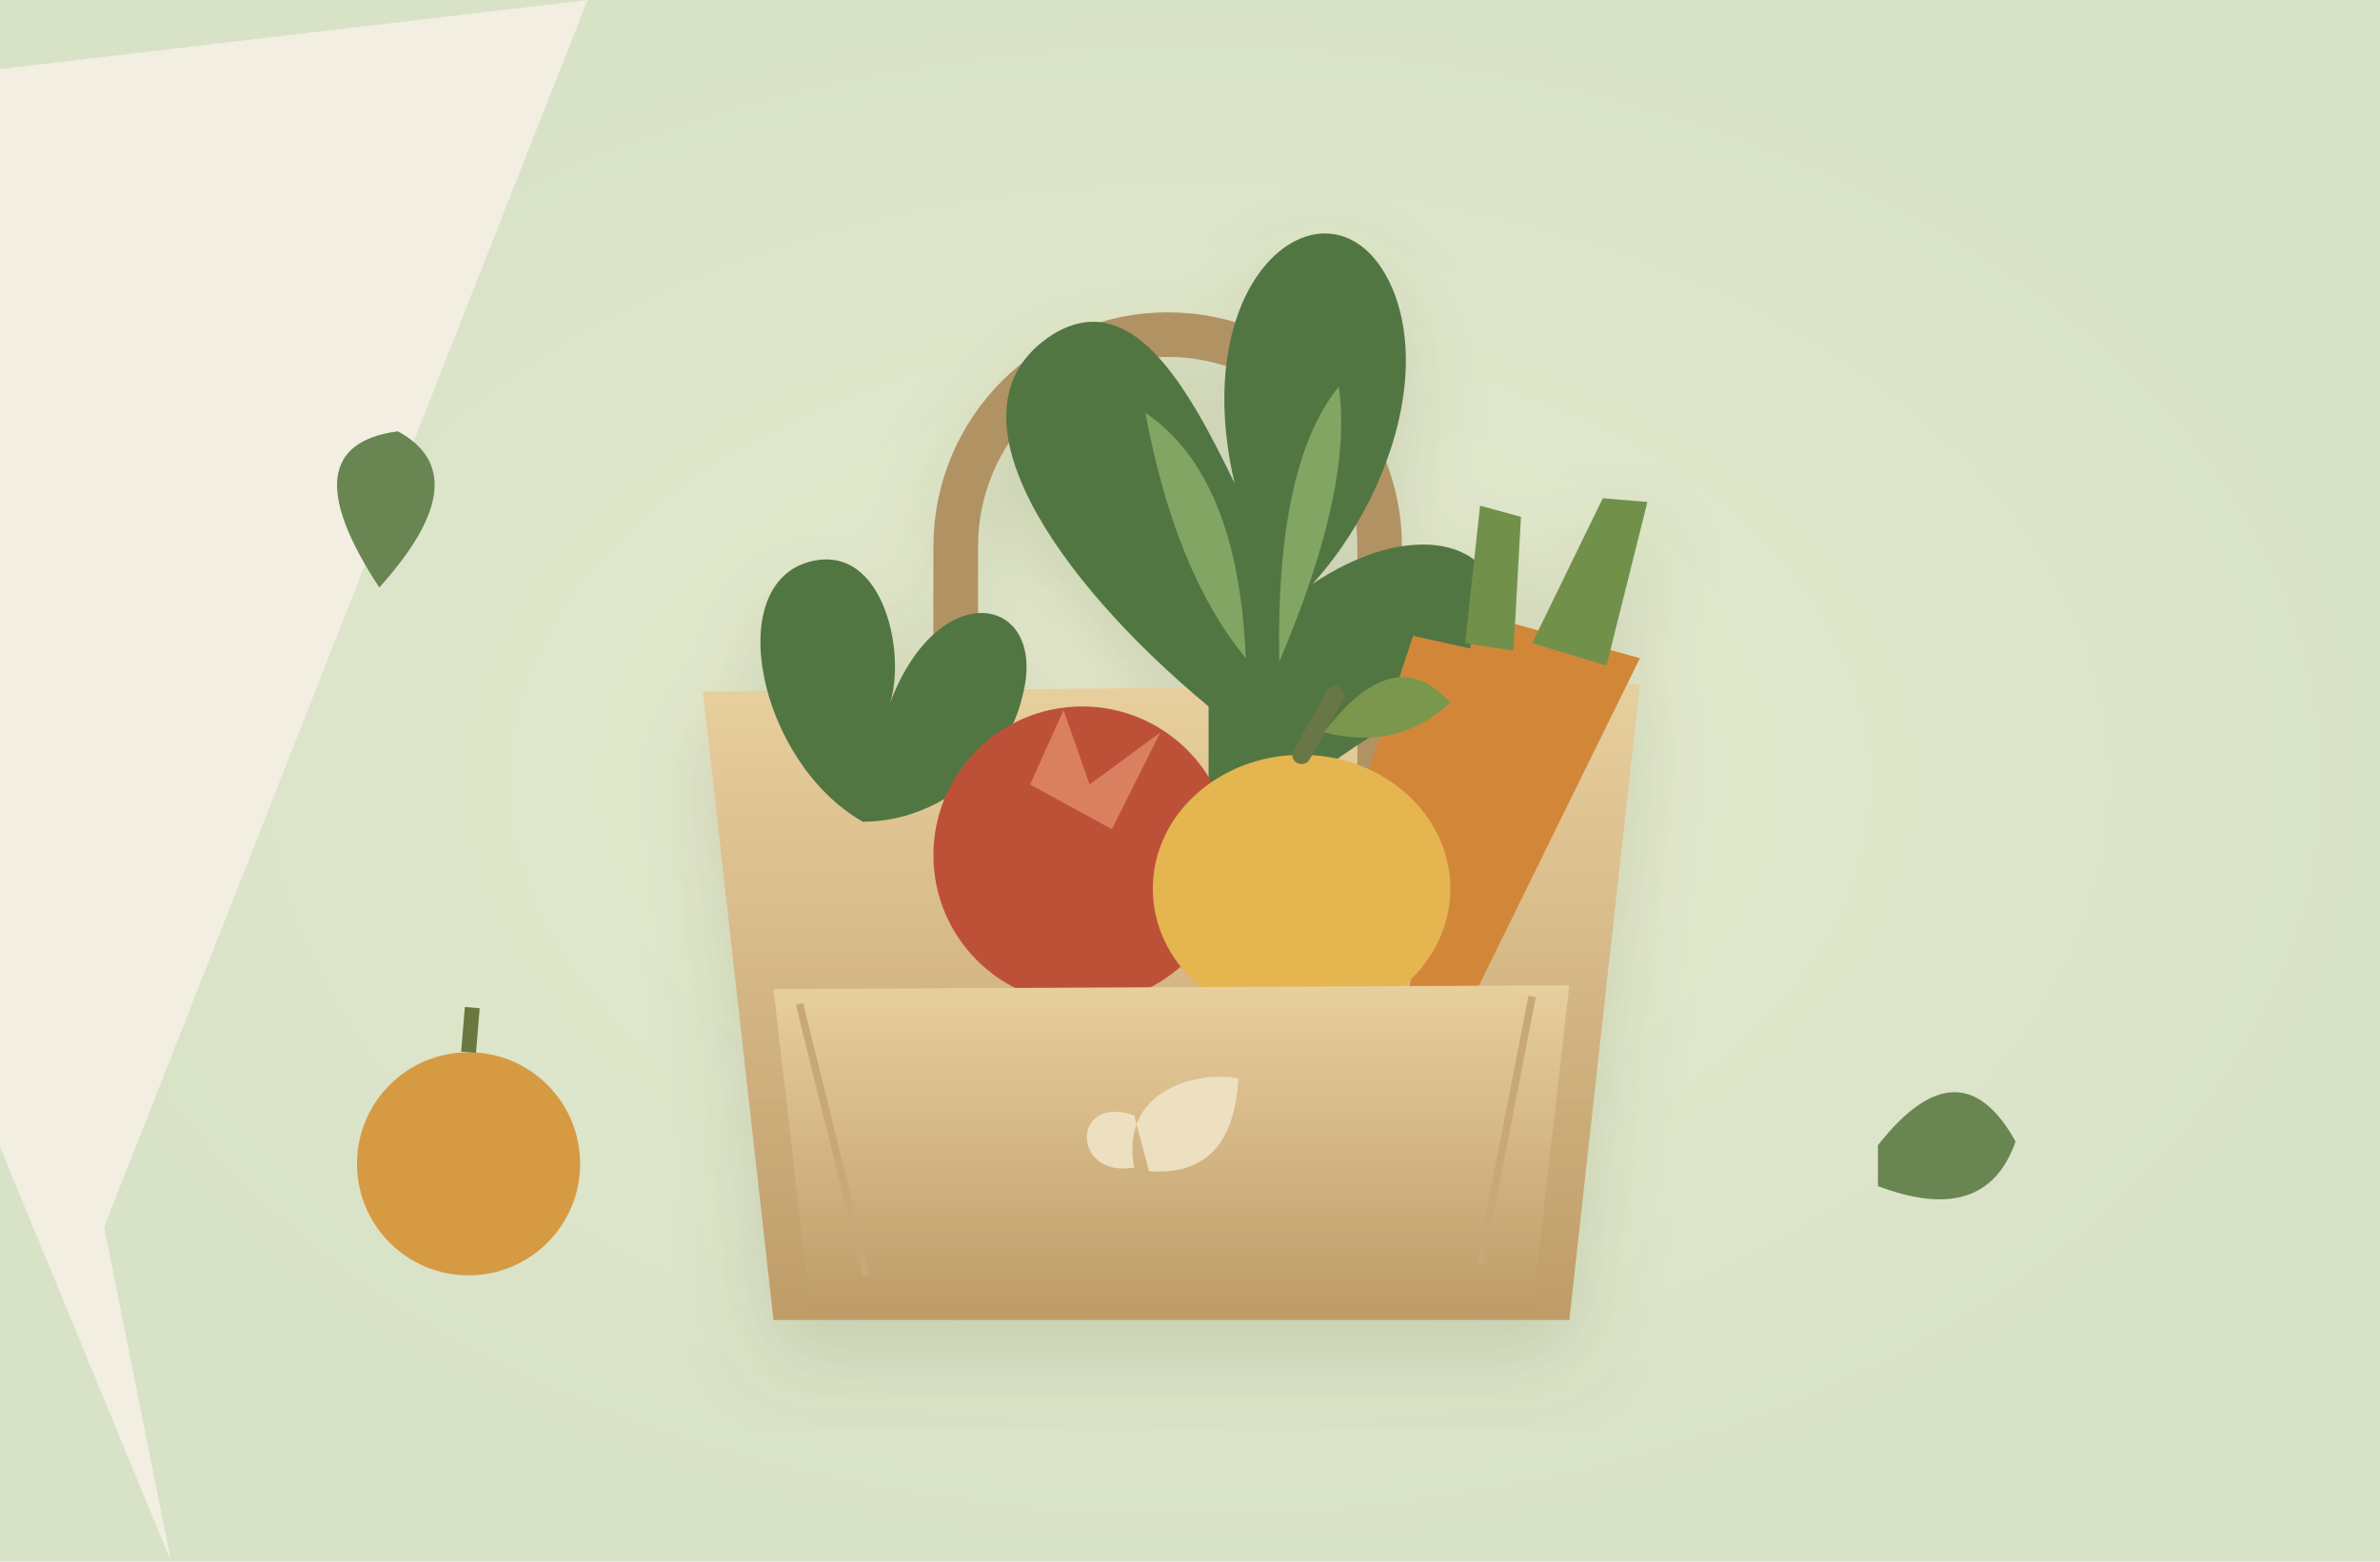
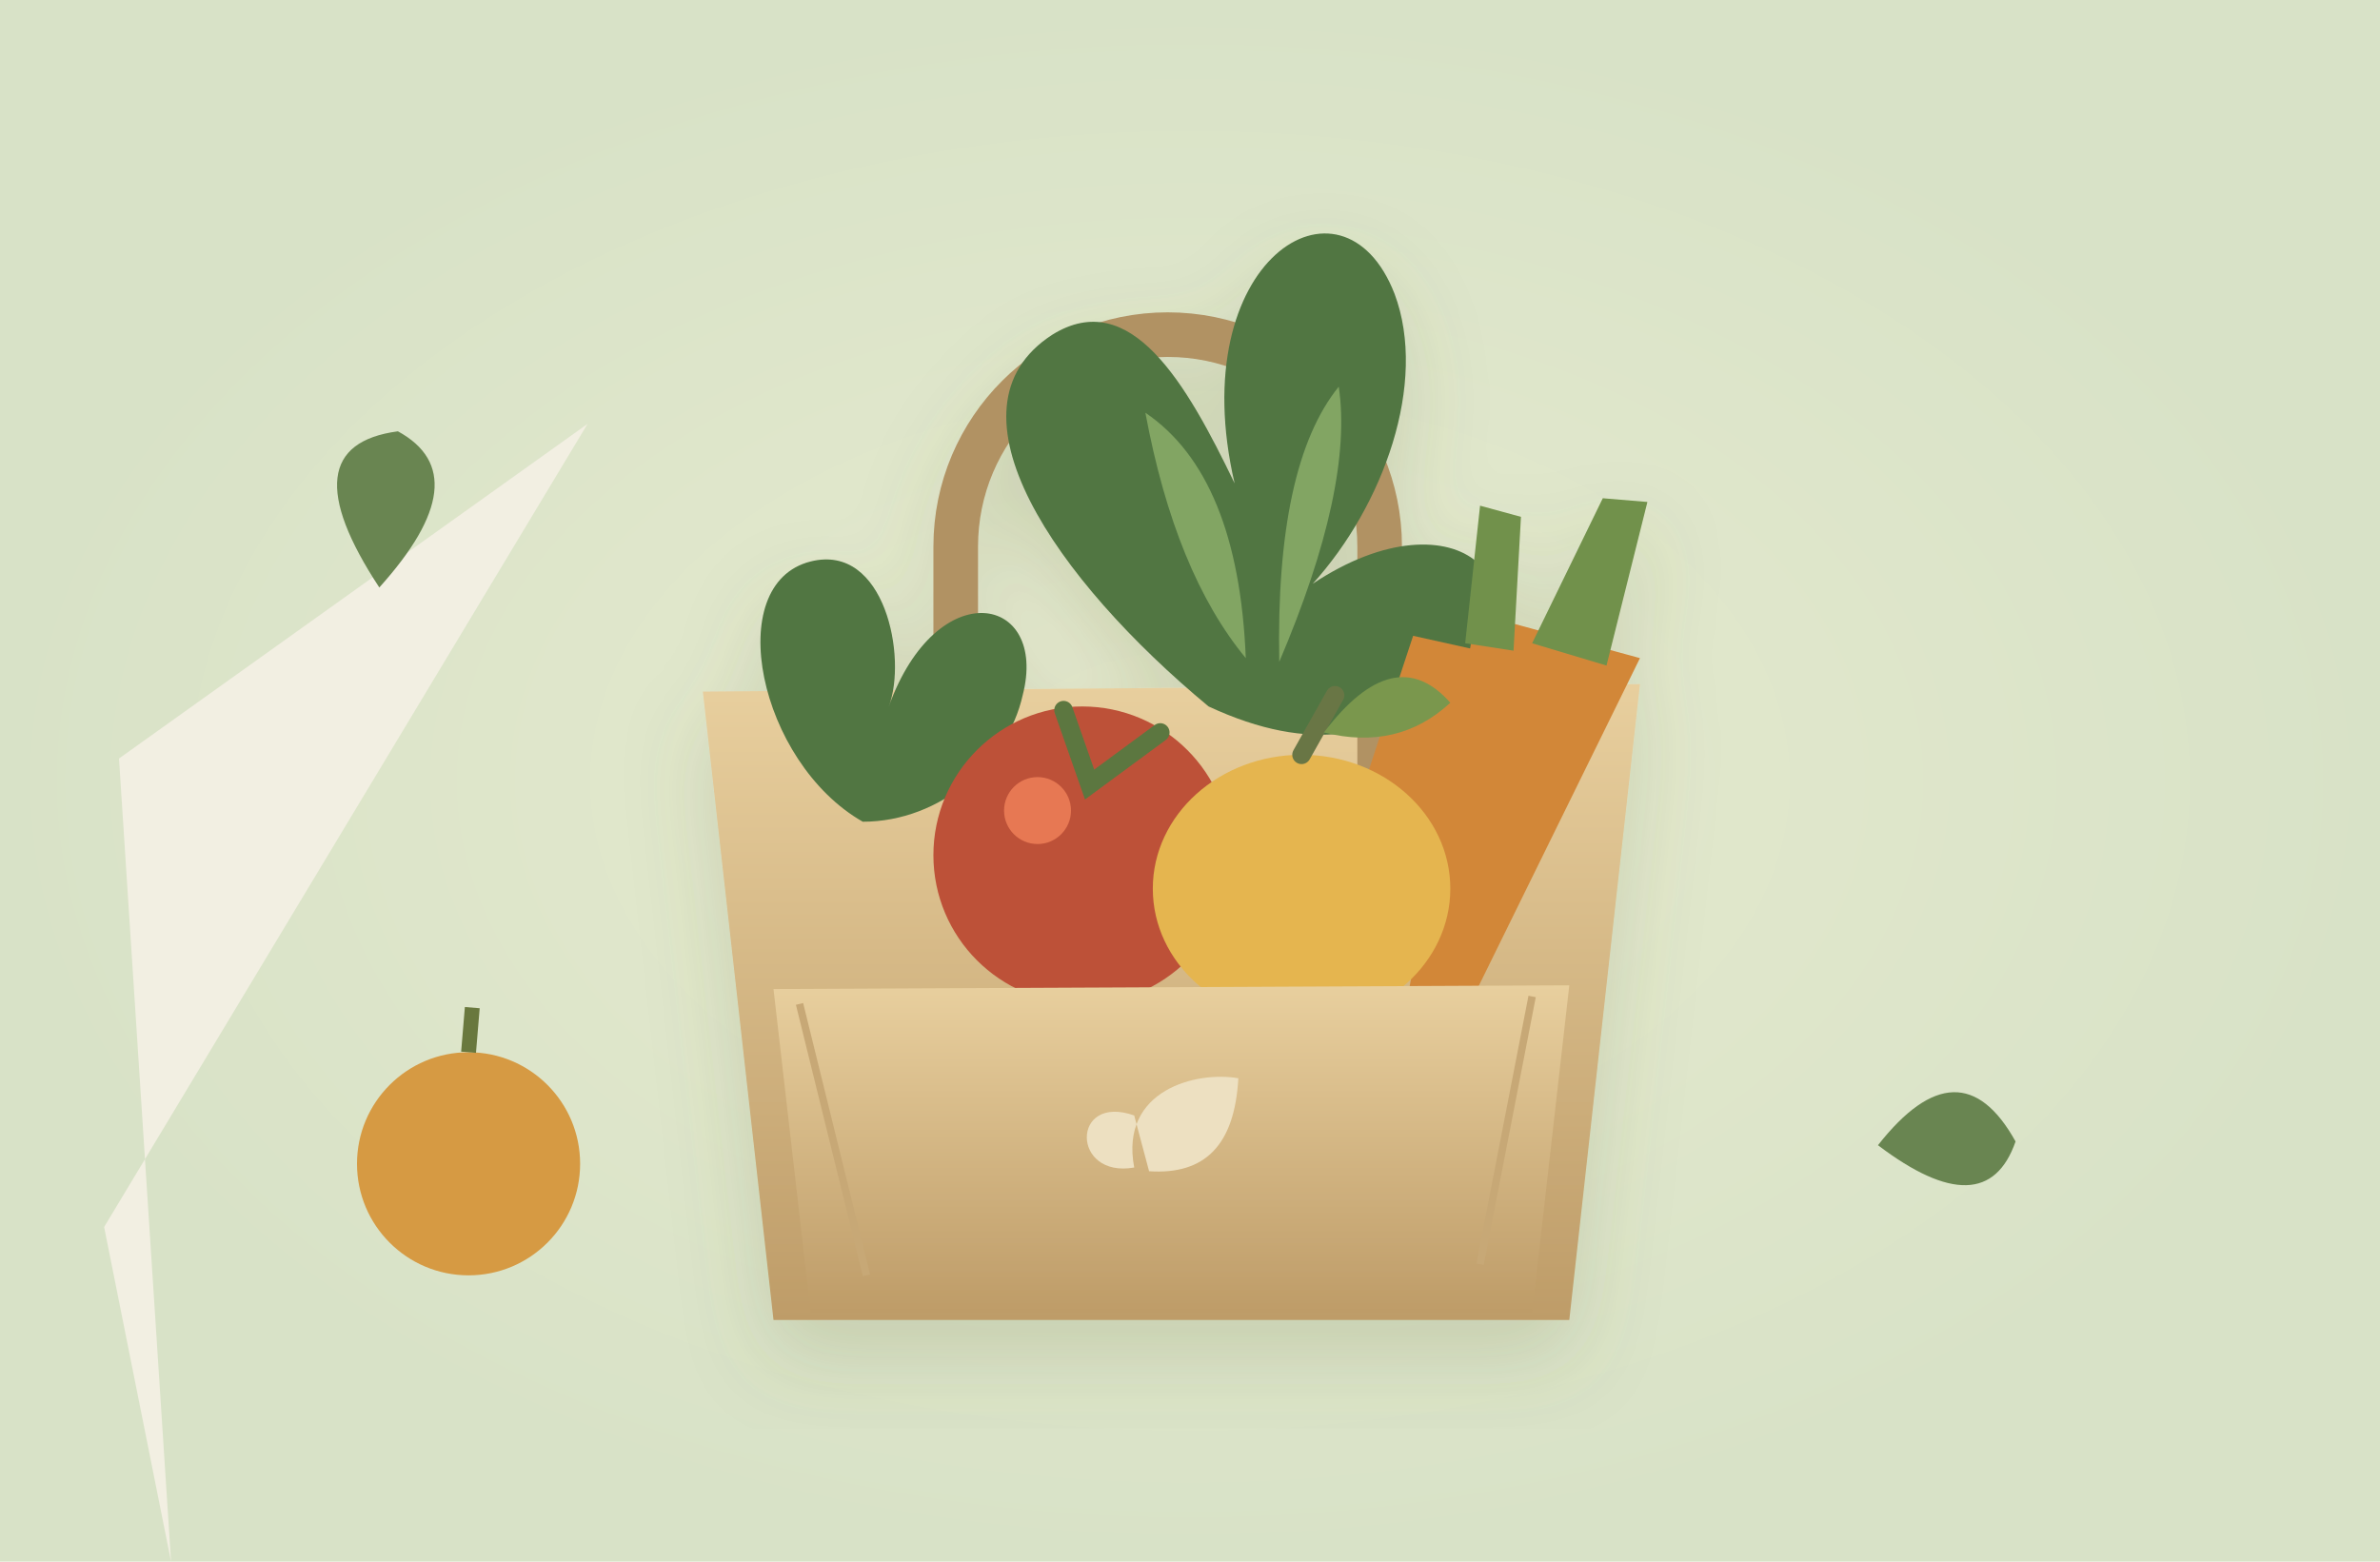
<svg xmlns="http://www.w3.org/2000/svg" viewBox="0 0 640 420">
  <defs>
    <radialGradient id="bg">
      <stop stop-color="#E7EBCF" />
      <stop offset="1" stop-color="#D8E2C7" />
    </radialGradient>
    <filter id="sh">
      <feDropShadow dx="0" dy="10" stdDeviation="11" flood-color="#677142" flood-opacity=".18" />
    </filter>
    <linearGradient id="bag" x2="0" y2="1">
      <stop stop-color="#E8CF9E" />
      <stop offset="1" stop-color="#BE9C68" />
    </linearGradient>
  </defs>
  <rect width="640" height="420" fill="url(#bg)" />
-   <path d="M46 420 28 330 158 0-114 32 204" fill="#F2EFE2" />
+   <path d="M46 420 28 330 158 114 32 204Z" fill="#F2EFE2" />
  <g filter="url(#sh)">
    <path d="m189 186 252-2-19 171H208Z" fill="url(#bag)" />
    <path d="M257 212v-65a57 57 0 0 1 114 0v65" fill="none" stroke="#B19264" stroke-width="12" />
    <g fill="#517643">
-       <path d="M325 190c-41-34-73-80-42-100 21-13 36 13 49 40-14-60 29-87 43-51 9 24-3 57-22 78 39-26 67 1 35 28-16 13-35 18-63 52" />
-       <path d="M232 221c-28-16-38-64-14-70 20-5 26 26 21 39 13-36 43-30 36-3-4 18-22 34-43 34Z" />
+       <path d="M325 190c-41-34-73-80-42-100 21-13 36 13 49 40-14-60 29-87 43-51 9 24-3 57-22 78 39-26 67 1 35 28-16 13-35 18-63 5z" />
+       <path d="M232 221c-28-16-38-64-14-70 20-5 26 26 21 39 13-36 43-30 36-3-4 18-22 34-43 34z" />
    </g>
    <g fill="#82A564">
-       <path d="M335 177q-2-49-27-66 8 43 27 66Z" />
-       <path d="M344 178q20-47 16-74-17 21-16 74Z" />
+       <path d="M335 177q-2-49-27-66 8 43 27 66z" />
+       <path d="M344 178q20-47 16-74-17 21-16 74z" />
    </g>
    <g fill="#D28739">
-       <path d="m397 165 44 12-60 122c-8 8-8-3-6-11Z" />
+       <path d="m397 165 44 12-60 122c-8 8-8-3-6-11z" />
      <path d="m380 171 36 8-66 107c-7 7-9-1-4-12Z" />
    </g>
    <g fill="#71914B">
-       <path d="m412 173 19-39 12 1-11 44Zm-18 0 4-37 11 3-2 36Z" />
+       <path d="m412 173 19-39 12 1-11 44Z" />
+       <path d="m394 173 4-37 11 3-2 36z" />
    </g>
-     <circle cx="279" cy="218" r="9" fill="#5C773F" />
    <circle cx="291" cy="230" r="40" fill="#BD5138" />
-     <path d="m286 191 7 20 19-14-13 26-22-12Z" fill="#DA8060" />
+     <path d="m286 191 7 20 19-14" fill="none" stroke="#5C773F" stroke-width="5" stroke-linecap="round" />
+     <circle cx="279" cy="218" r="9" fill="#E77852" />
    <ellipse cx="350" cy="239" rx="40" ry="36" fill="#E5B54F" />
    <path d="m350 203 9-16" stroke="#697645" stroke-width="5" stroke-linecap="round" />
-     <path d="M356 197q19-25 34-8-14 13-34 8Z" fill="#7A974D" />
+     <path d="M356 197q19-25 34-8-14 13-34 8z" fill="#7A974D" />
    <path d="m208 266 214-1-10 88H218Z" fill="url(#bag)" />
    <path d="m215 270 18 73m179-75-14 72" stroke="#C7A876" stroke-width="2" />
    <path d="M305 300c-17-6-17 17 0 14-4-21 17-26 28-24-1 18-9 26-24 25" fill="#EDE0C1" />
  </g>
  <g fill="#698551">
-     <path d="M102 158q-25-38 5-42 22 12-5 42Z" />
-     <path d="M505 308q22-28 37-1-8 23-37 12Z" />
+     <path d="M102 158q-25-38 5-42 22 12-5 42z" />
+     <path d="M505 308q22-28 37-1-8 23-37 1z" />
  </g>
  <circle cx="126" cy="313" r="30" fill="#D69A43" />
  <path d="m126 283 1-12" stroke="#69783E" stroke-width="4" />
</svg>
